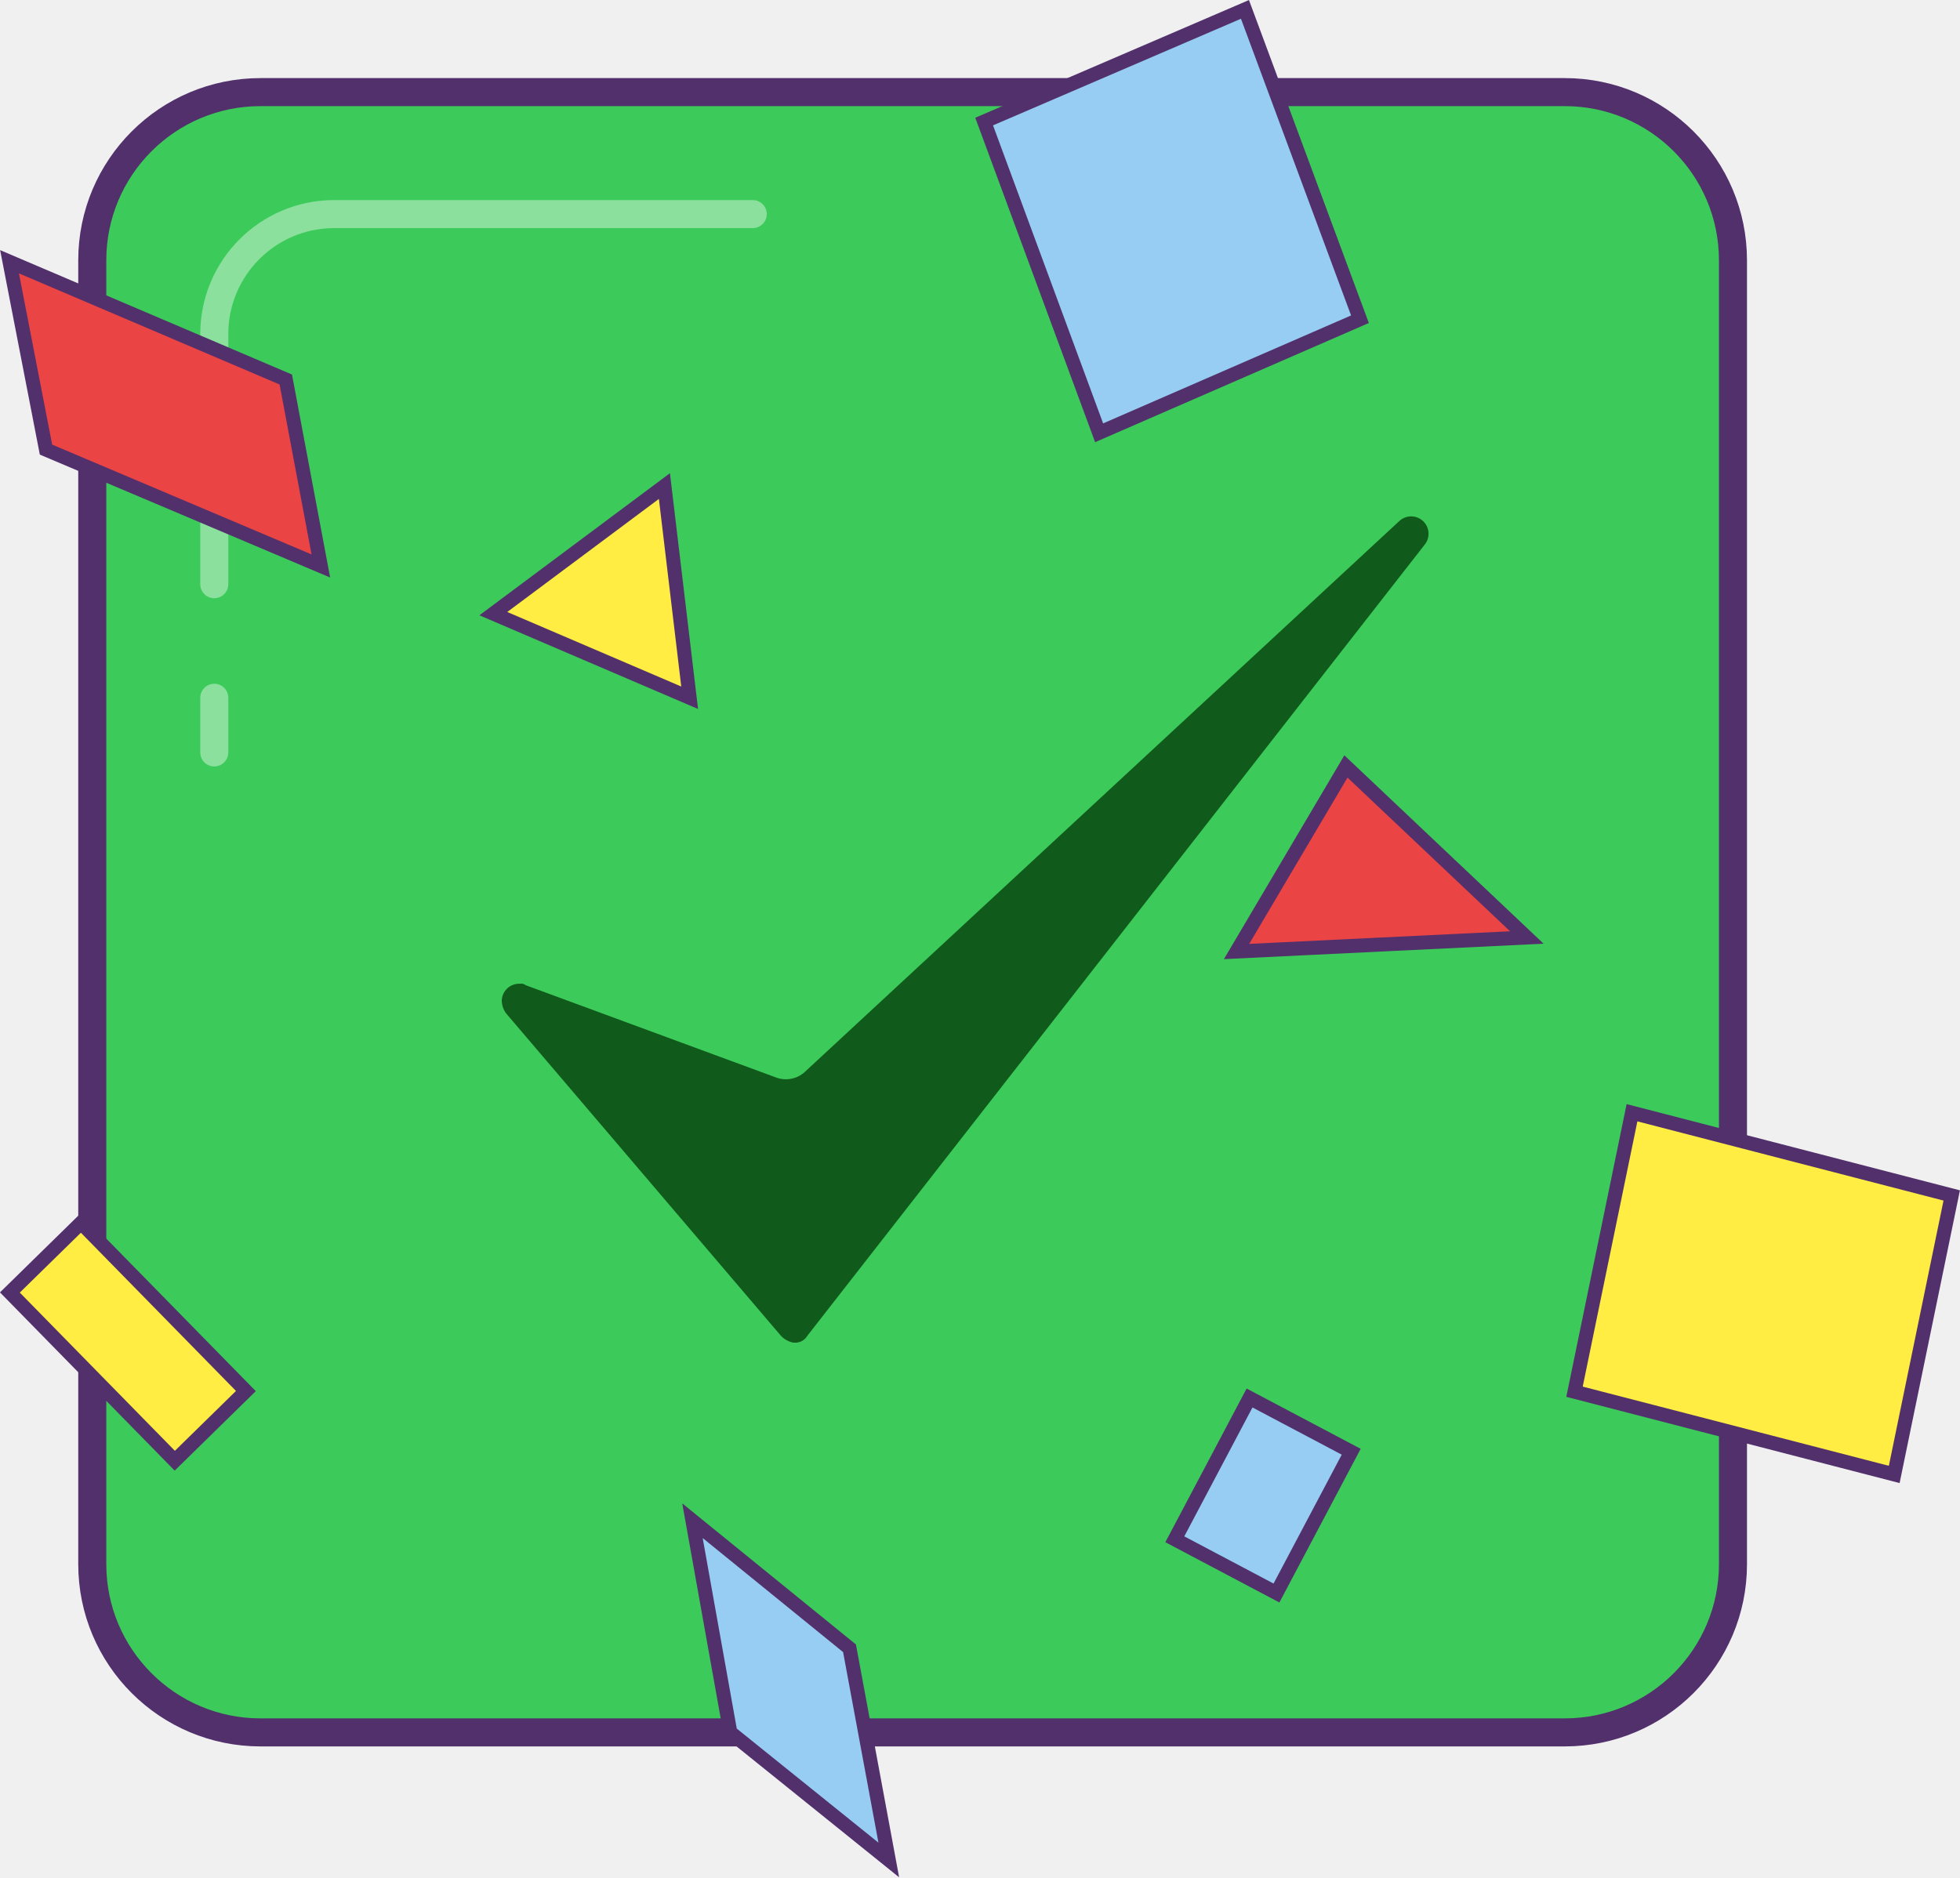
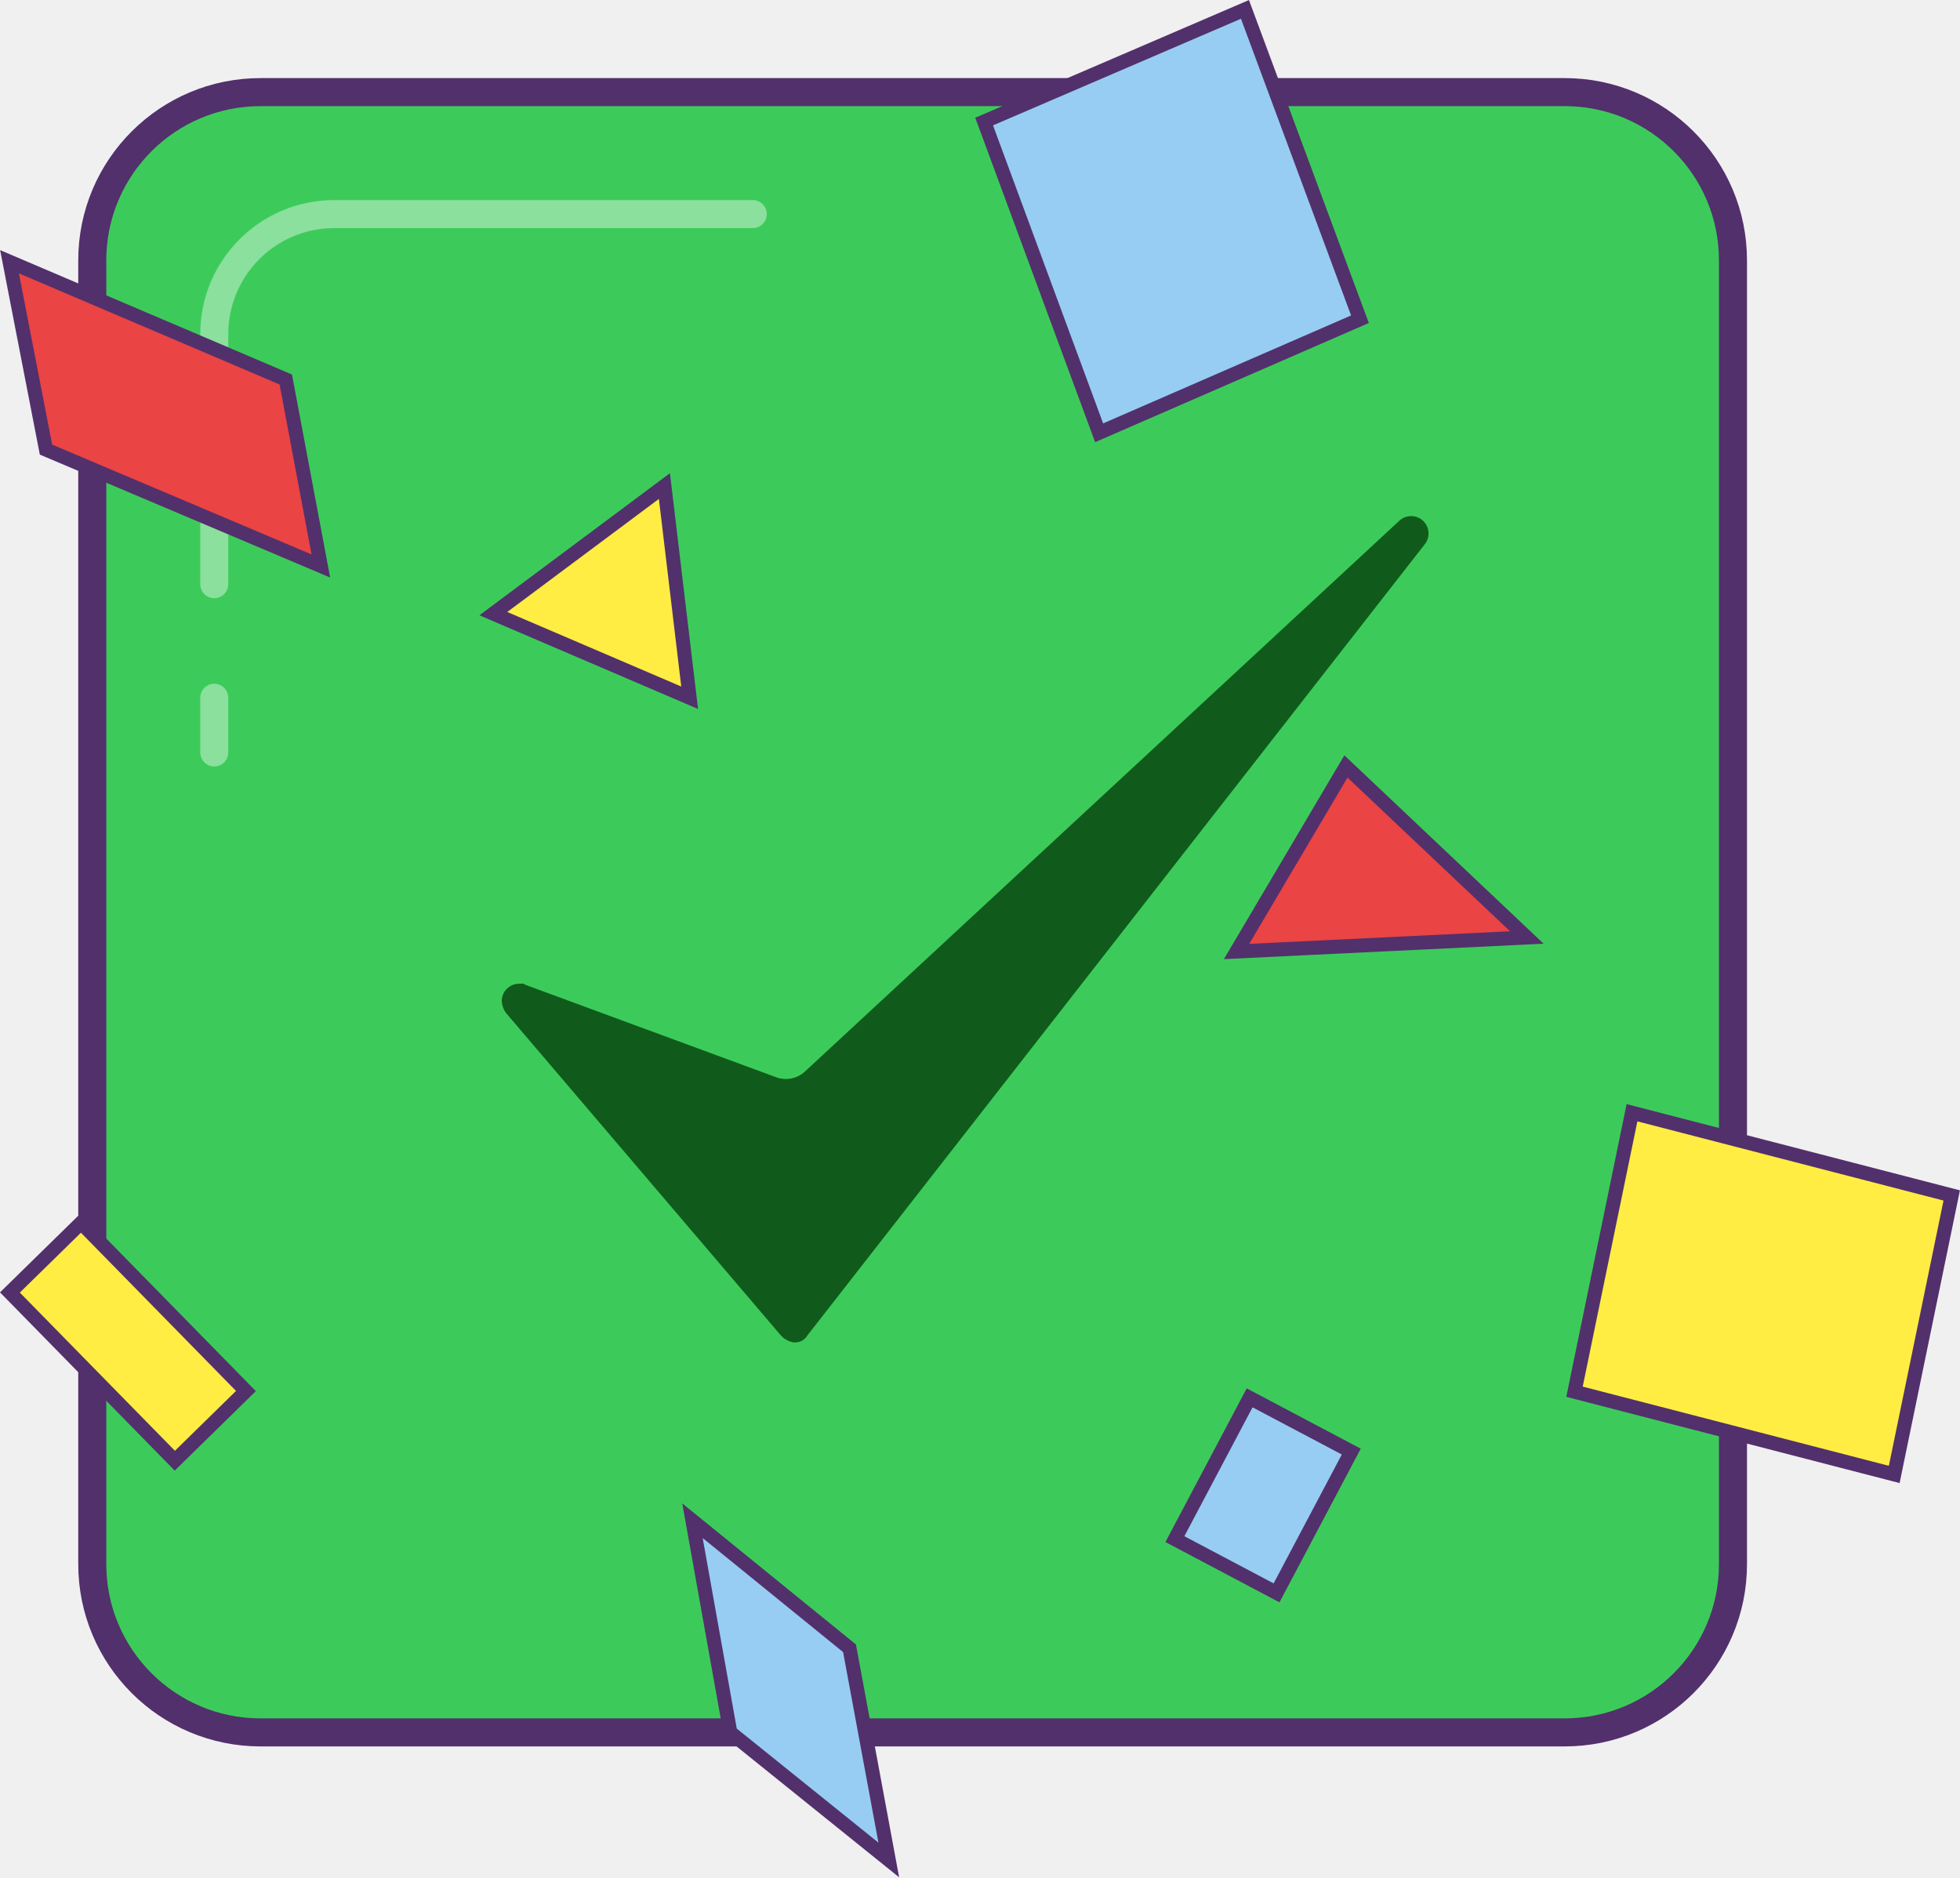
<svg xmlns="http://www.w3.org/2000/svg" id="Layer_1" data-name="Layer 1" viewBox="0 0 139.77 133.9">
  <defs>
    <style>.cls-1{fill:#3ccb5a;}.cls-1,.cls-6,.cls-7,.cls-8{stroke:#52306c;stroke-miterlimit:10;}.cls-1,.cls-2{stroke-width:2px;}.cls-2,.cls-5{fill:none;}.cls-2{stroke:#fff;stroke-linecap:round;stroke-linejoin:round;opacity:0.4;isolation:isolate;}.cls-3{fill:#105b1c;}.cls-4{fill:#7dd376;}.cls-6{fill:#ffed43;}.cls-7{fill:#97cdf2;}.cls-8{fill:#ea4444;}</style>
  </defs>
-   <path class="cls-1" d="M30.5,11.5h93a12,12,0,0,1,12,12v93a12,12,0,0,1-12,12h-93a12,12,0,0,1-12-12v-93A12,12,0,0,1,30.5,11.5Z" transform="translate(-11.92 -4.93)" />
-   <path class="cls-2" d="M27.2,58.6V54.7" transform="translate(-11.92 -4.93)" />
-   <path class="cls-3" d="M49,75.1a1.24,1.24,0,0,0-1.3,1.2,1.61,1.61,0,0,0,.3.9l19.6,23a1.62,1.62,0,0,0,.9.5h0.2a1,1,0,0,0,.8-0.5l44-56.4a1.24,1.24,0,0,0-1.8-1.7L69.3,81.4a2,2,0,0,1-2,.4L49.4,75.2A0.48,0.48,0,0,0,49,75.1Z" transform="translate(-11.92 -4.93)" />
-   <path class="cls-4" d="M72.8,73.6" transform="translate(-11.92 -4.93)" />
-   <path class="cls-2" d="M27.2,46.6V28.7a8.56,8.56,0,0,1,8.5-8.5H65.6" transform="translate(-11.92 -4.93)" />
-   <path class="cls-5" d="M101.6,31a12.52,12.52,0,0,1,1.8,4.5c2.7-1.2,7.2-.5,9.8-0.2,0.3-1.9-1.6-3.9-3.2-5a22,22,0,0,1-1.8-1.4l-0.4.1A15.09,15.09,0,0,0,101.6,31Z" transform="translate(-11.92 -4.93)" />
+   <path class="cls-1" d="M18.58,6.57h93a12,12,0,0,1,12,12v93a12,12,0,0,1-12,12h-93a12,12,0,0,1-12-12v-93A12,12,0,0,1,18.58,6.57Z" transform="translate(0 0)" />
+   <path class="cls-2" d="M15.28,53.67v-3.9" transform="translate(0 0)" />
+   <path class="cls-3" d="M37.08,70.17a1.24,1.24,0,0,0-1.3,1.18v0a1.61,1.61,0,0,0,.3.9l19.6,23a1.62,1.62,0,0,0,.9.5h0.2a1,1,0,0,0,.8-0.5l44-56.4a1.24,1.24,0,0,0-1.8-1.7l-42.4,39.3a2,2,0,0,1-2,.4l-17.9-6.6A0.48,0.48,0,0,0,37.08,70.17Z" transform="translate(0 0)" />
+   <path class="cls-4" d="M60.88,68.67" transform="translate(0 0)" />
+   <path class="cls-2" d="M15.28,41.67V23.77a8.56,8.56,0,0,1,8.5-8.5h29.9" transform="translate(0 0)" />
+   <path class="cls-5" d="M89.68,26.07a12.52,12.52,0,0,1,1.8,4.5c2.7-1.2,7.2-.5,9.8-0.2,0.3-1.9-1.6-3.9-3.2-5a22,22,0,0,1-1.8-1.4l-0.4.1A15.09,15.09,0,0,0,89.68,26.07Z" transform="translate(0 0)" />
  <polygon class="cls-6" points="47.38 34.67 49.18 49.77 35.18 43.77 47.38 34.67" />
-   <rect class="cls-7" x="96.28" y="107.51" width="11.4" height="8.2" transform="translate(-56.27 144.65) rotate(-62.13)" />
-   <rect class="cls-6" x="17.49" y="92.23" width="7.1" height="16.8" transform="translate(-76.34 38.56) rotate(-44.42)" />
+   <rect class="cls-7" x="84.37" y="102.57" width="11.4" height="8.2" transform="translate(-46.33 136.42) rotate(-62.13)" />
+   <rect class="cls-6" x="5.57" y="87.31" width="7.1" height="16.8" transform="translate(-64.38 33.73) rotate(-44.42)" />
  <polygon class="cls-6" points="139.18 85.27 135.08 105.17 112.28 99.27 116.38 79.37 139.18 85.27" />
  <polygon class="cls-7" points="96.98 22.77 78.38 30.87 70.18 8.67 88.78 0.67 96.98 22.77" />
  <polygon class="cls-7" points="60.58 117.57 63.38 132.67 52.08 123.57 49.38 108.47 60.58 117.57" />
  <polygon class="cls-8" points="95.98 54.67 88.18 67.87 108.88 66.87 95.98 54.67" />
  <polygon class="cls-8" points="20.38 27.07 22.88 40.37 3.28 32.07 0.68 18.67 20.38 27.07" />
</svg>
